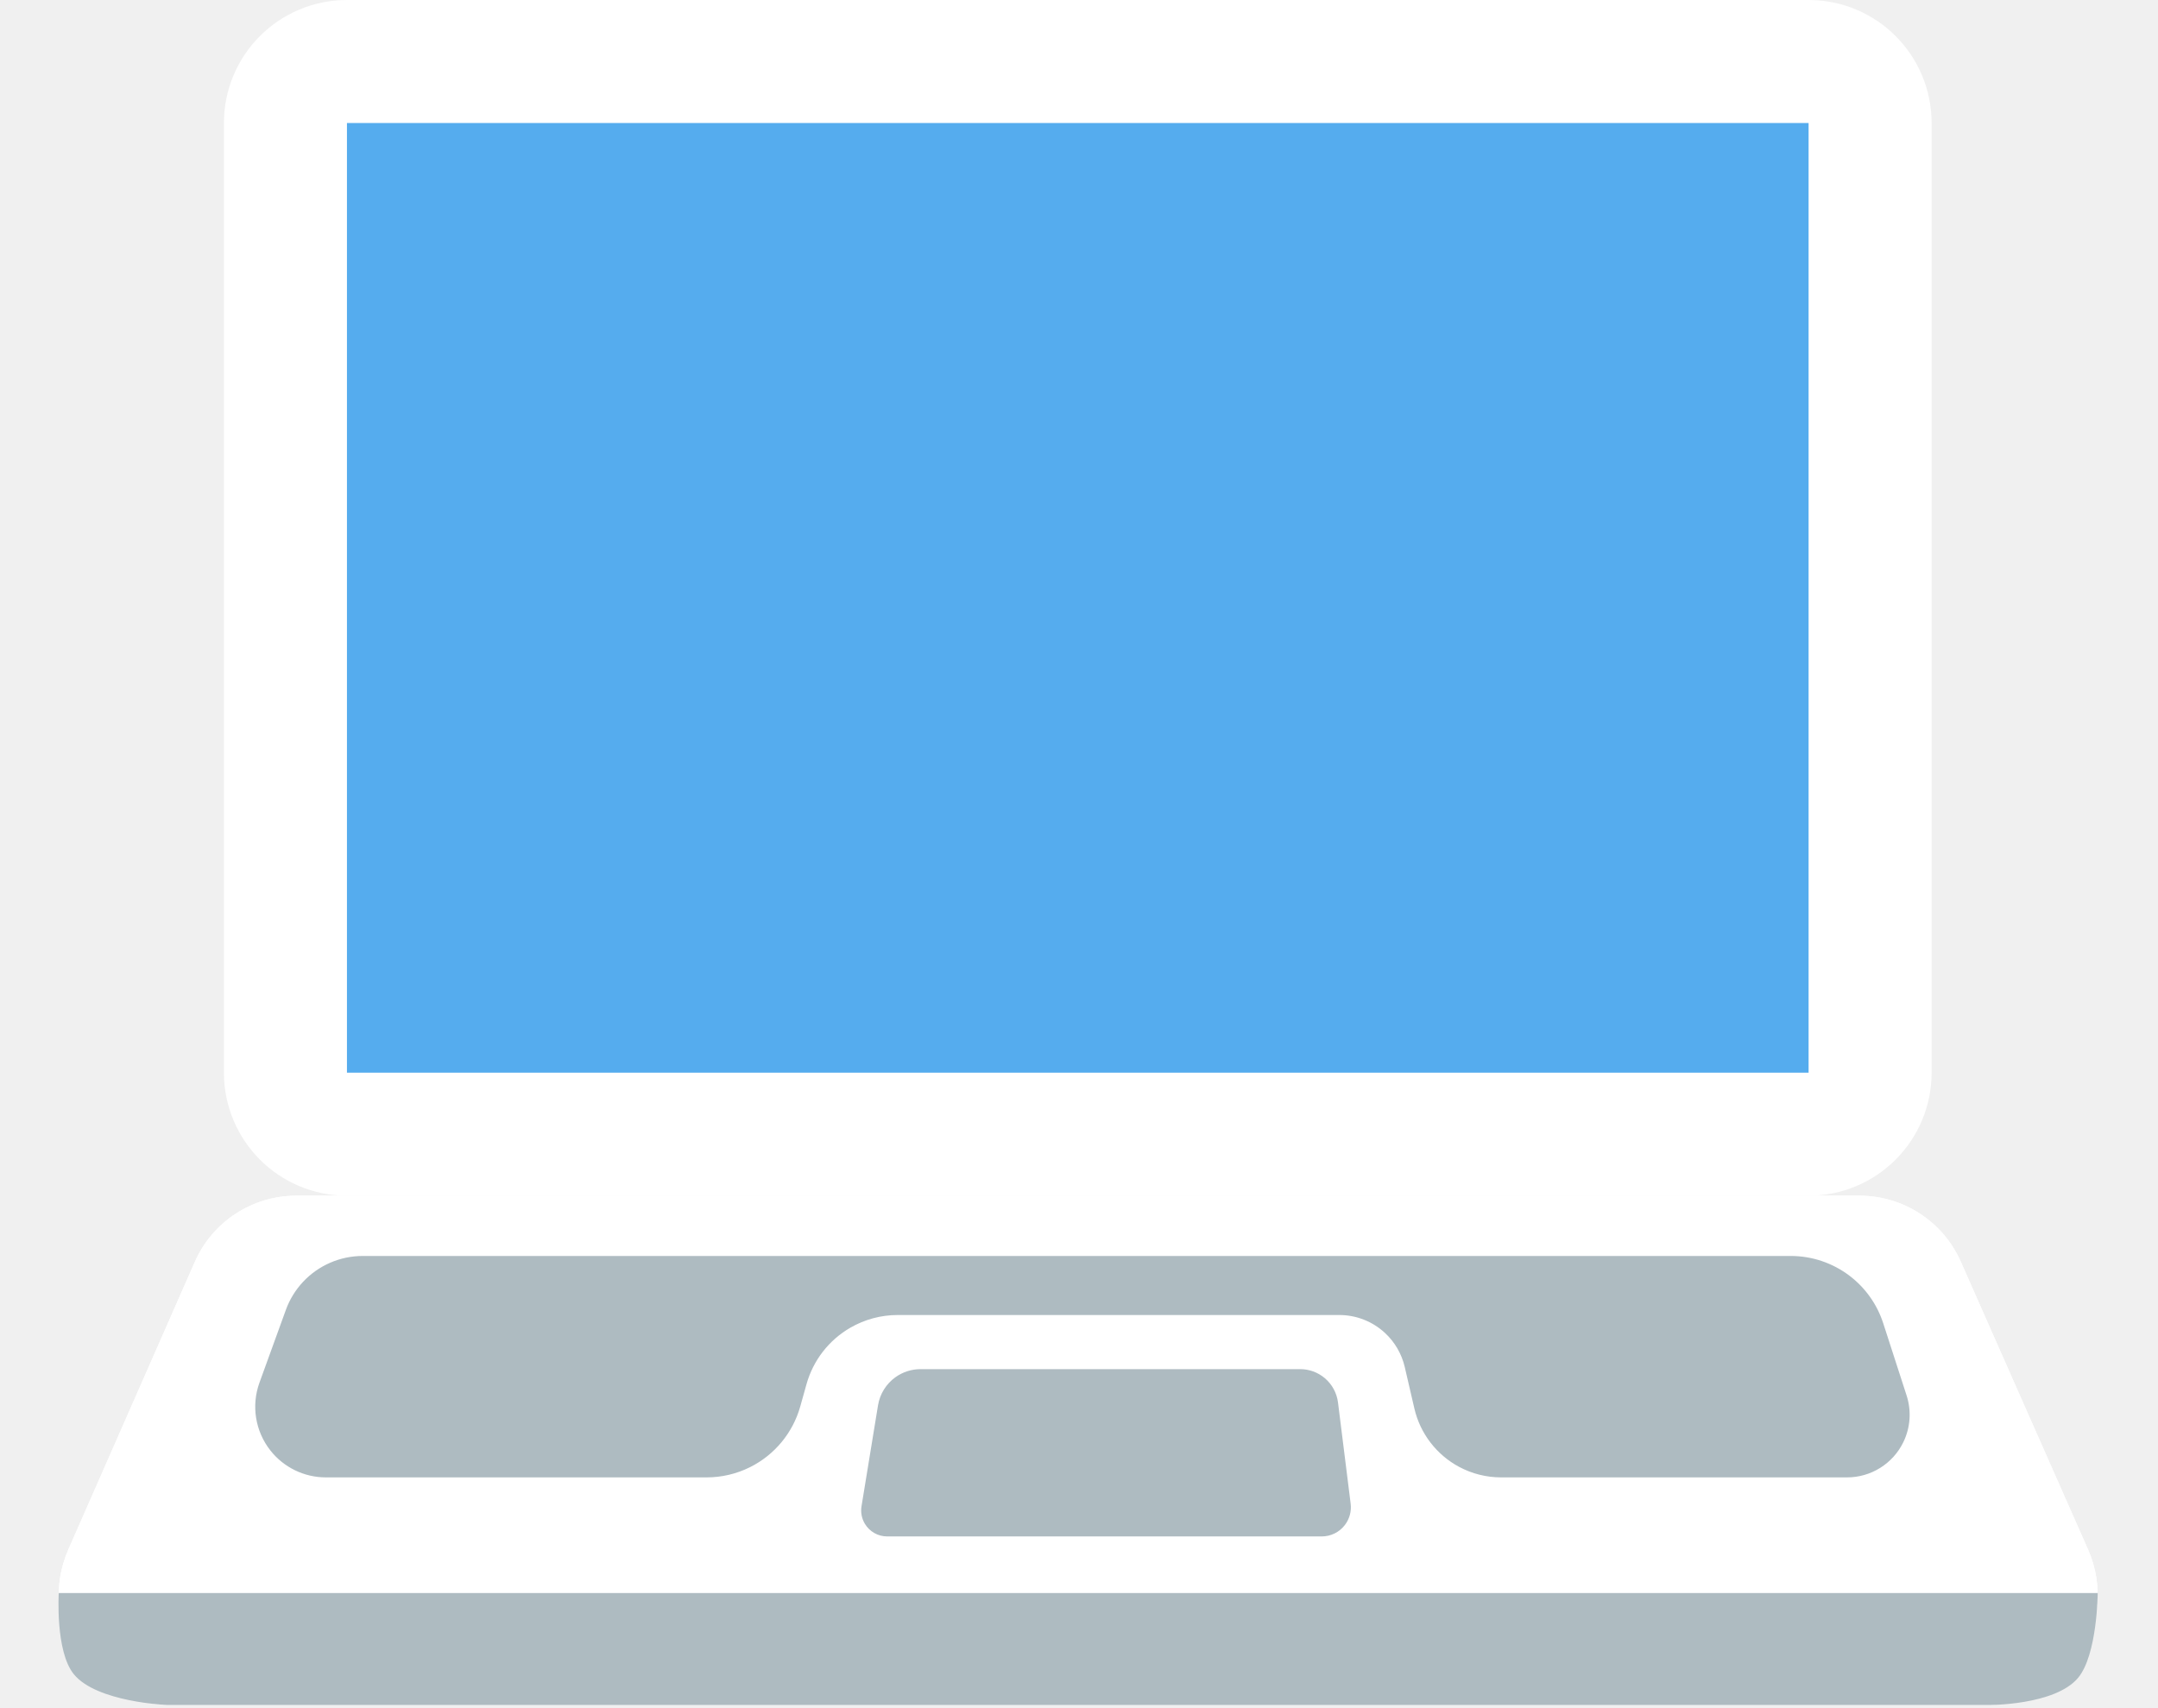
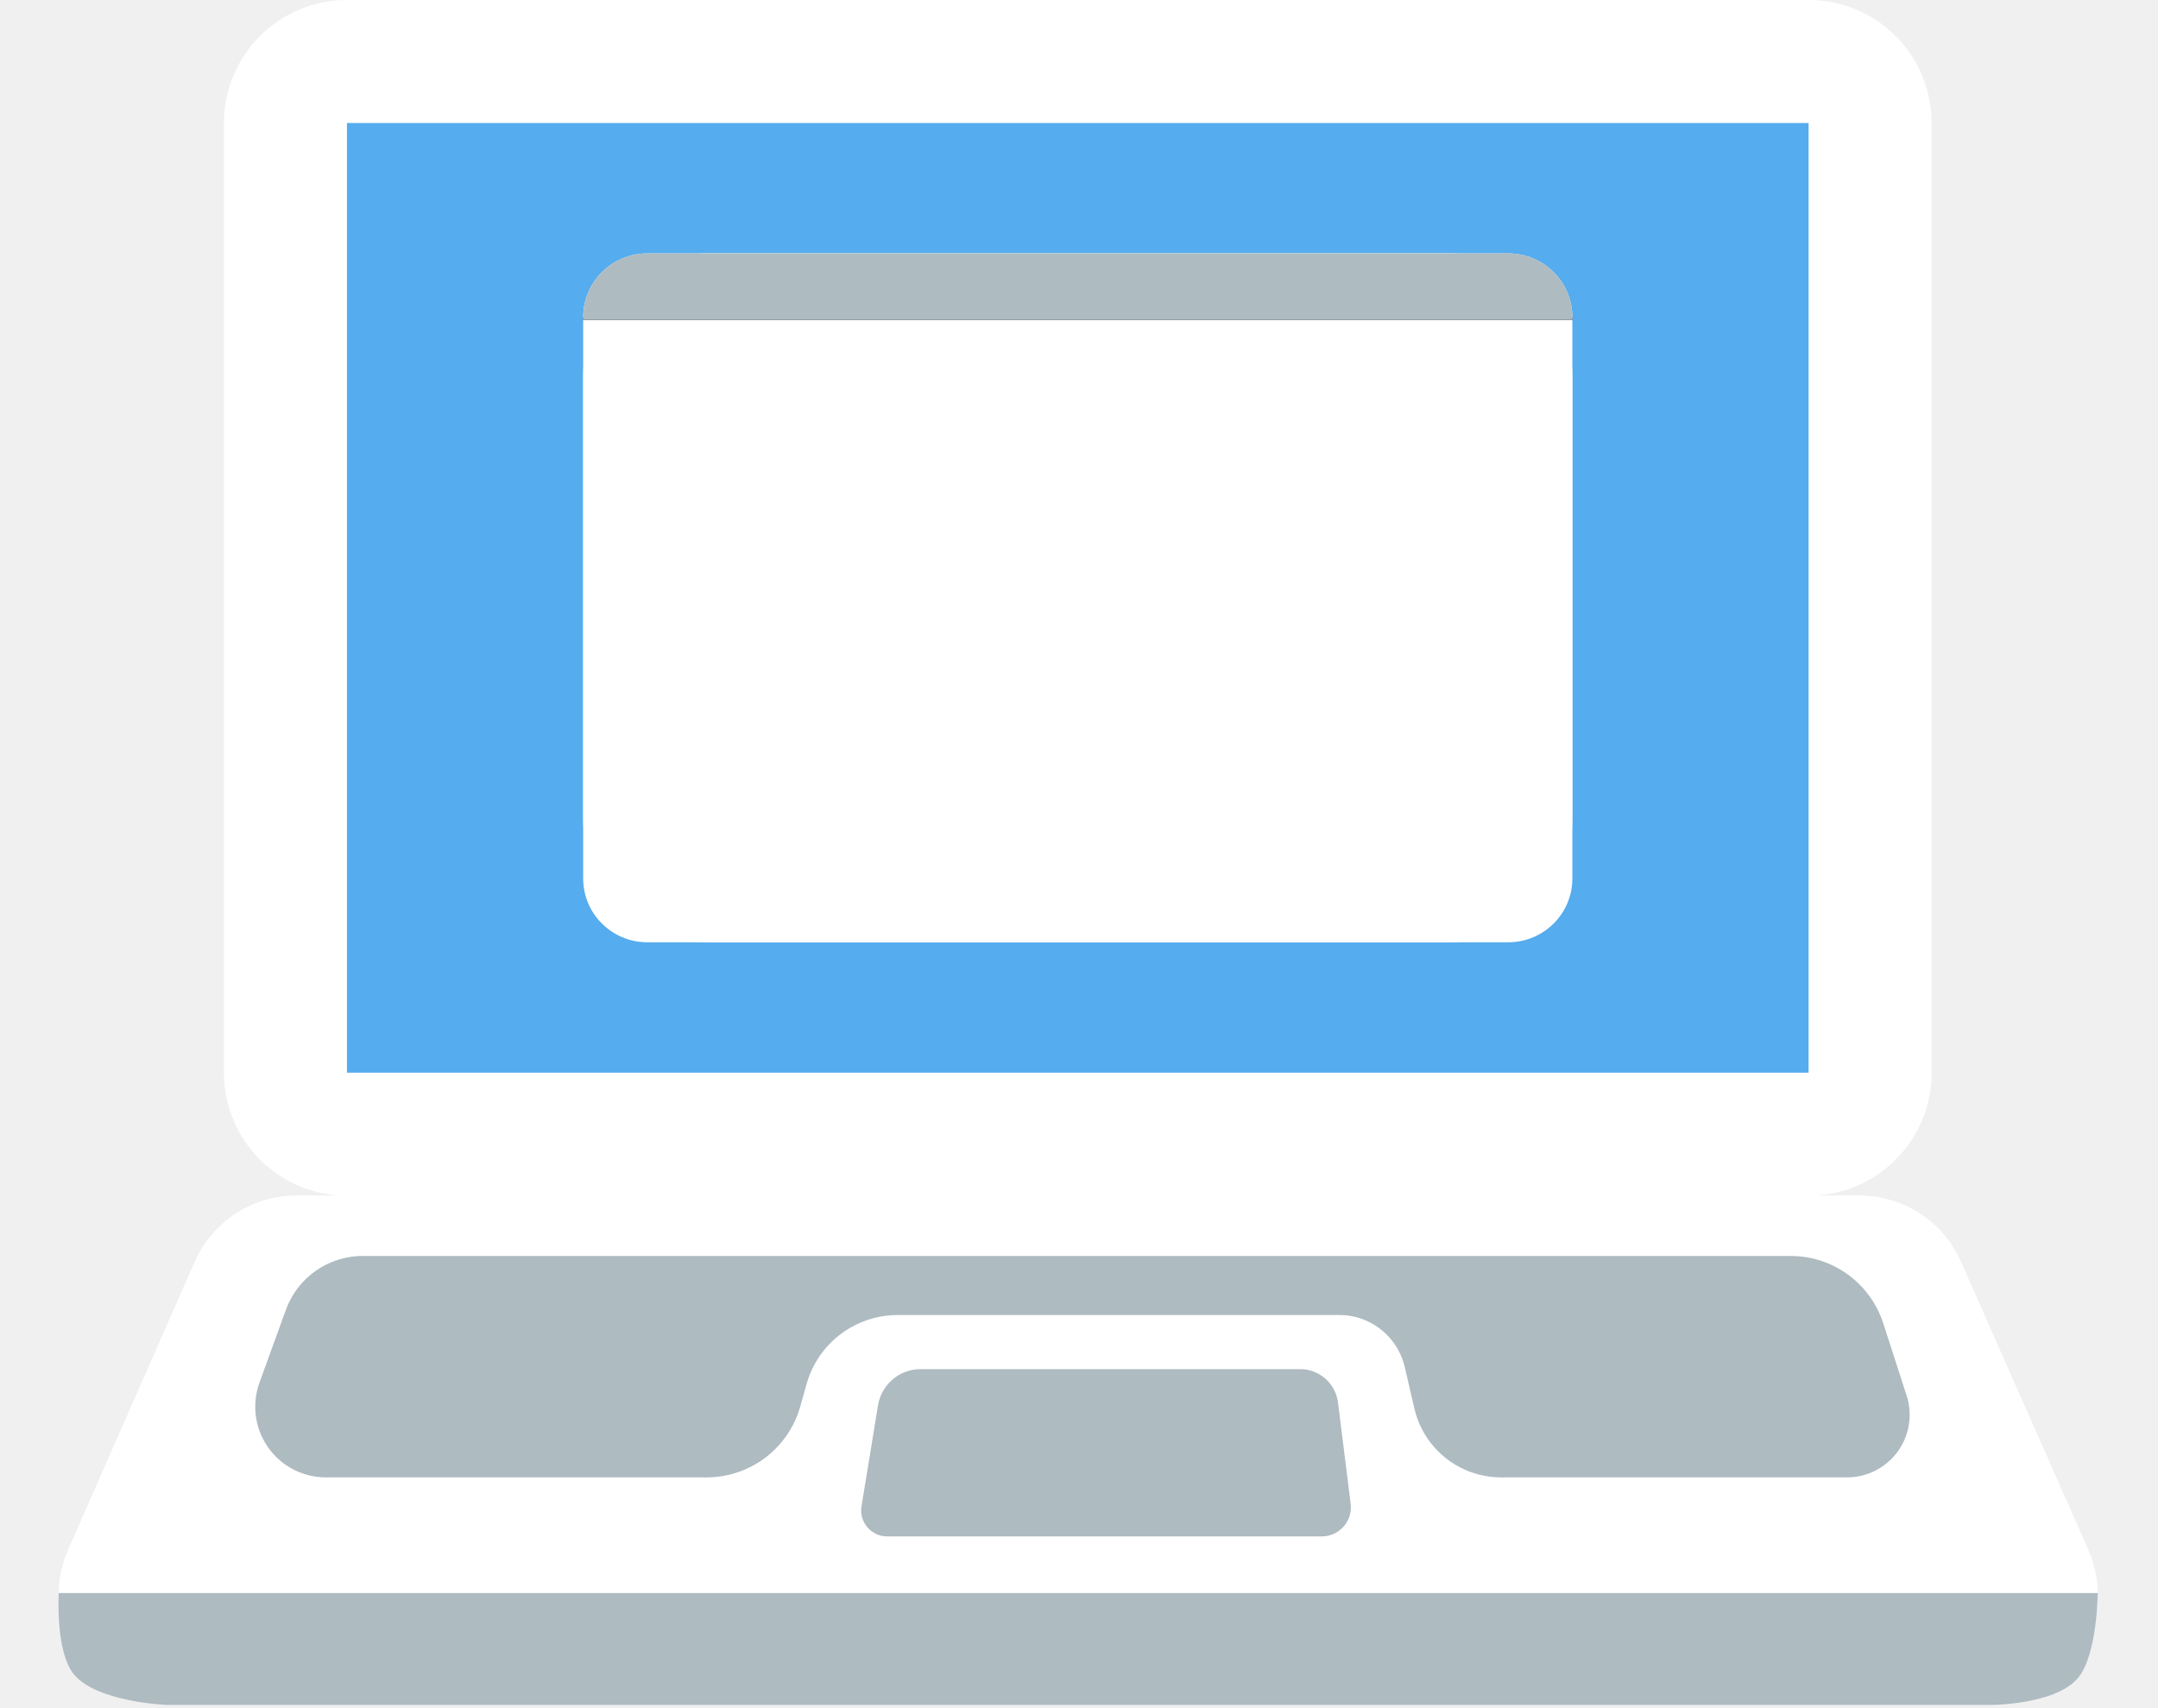
<svg xmlns="http://www.w3.org/2000/svg" width="877" height="694" viewBox="0 0 877 694" fill="none">
  <path d="M79.179 512.89C86.362 496.55 102.524 486 120.374 486H755.691C773.507 486 789.646 496.511 796.849 512.807L848.567 629.807C861.717 659.556 839.934 693 807.408 693H68.939C36.453 693 14.67 659.629 27.744 629.89L79.179 512.89Z" fill="white" />
  <path d="M79.179 512.89C86.362 496.55 102.524 486 120.374 486H755.691C773.507 486 789.646 496.511 796.849 512.807L848.567 629.807C861.717 659.556 839.934 693 807.408 693H68.939C36.453 693 14.67 659.629 27.744 629.89L79.179 512.89Z" fill="white" />
  <path d="M116.179 532.399L105.445 561.99C102.059 571.324 103.735 581.744 109.877 589.546C115.322 596.463 123.638 600.5 132.441 600.5H287.169C293.305 600.5 299.357 599.071 304.846 596.327C314.815 591.342 322.217 582.38 325.227 571.648L327.768 562.587C330.481 552.914 336.869 544.687 345.567 539.661C351.419 536.28 358.058 534.5 364.817 534.5H544.269C551.167 534.5 557.809 537.108 562.863 541.802C566.863 545.515 569.658 550.341 570.89 555.658L574.787 572.474C577.146 582.657 583.792 591.323 593.015 596.242C598.258 599.037 604.108 600.5 610.049 600.5H750.62C760.339 600.5 769.208 594.966 773.48 586.237C776.379 580.312 776.865 573.492 774.835 567.216L765.331 537.843C762.838 530.134 758.034 523.379 751.571 518.493C744.712 513.306 736.347 510.5 727.747 510.5H147.418C138.22 510.5 129.434 514.312 123.15 521.029C120.082 524.309 117.71 528.177 116.179 532.399Z" fill="#AEBBC1" />
  <path d="M350.116 612.231L356.824 571.194C357.577 566.589 360.135 562.475 363.931 559.763C366.903 557.641 370.463 556.5 374.114 556.5H528.394C532.016 556.5 535.524 557.77 538.306 560.089C541.322 562.602 543.271 566.167 543.758 570.063L548.899 611.189C549.284 614.272 548.442 617.383 546.555 619.851C544.314 622.781 540.836 624.5 537.148 624.5H360.542C356.799 624.5 353.335 622.519 351.436 619.292C350.185 617.165 349.718 614.667 350.116 612.231Z" fill="#AEBBC1" />
  <path d="M808 693.019L68 693.019C68 693.019 39.335 691.936 30 680.5C22.413 671.205 23.879 647.5 23.879 647.5L852.5 647.5C852.5 647.5 852.365 672.632 844.5 682C835.062 693.242 808 693.019 808 693.019Z" fill="#AEBBC1" />
  <path d="M116 436V50C116 36.193 127.193 25 141 25H735C748.807 25 760 36.193 760 50V436C760 449.807 748.807 461 735 461H141C127.193 461 116 449.807 116 436Z" fill="#55ACEE" stroke="white" stroke-width="50" />
+   <path d="M237 153C237 125.386 259.386 103 287 103H589C616.614 103 639 125.386 639 153V333C639 360.614 616.614 383 589 383H287C259.386 383 237 360.614 237 333V153Z" fill="white" />
+   <path d="M237 128.926C237 114.607 248.67 103 263.066 103H612.934C627.33 103 639 114.607 639 128.926V357.074C639 371.393 627.33 383 612.934 383H263.066C248.67 383 237 371.393 237 357.074V128.926Z" fill="white" />
+   <line x1="237" y1="129.5" x2="639" y2="129.5" stroke="black" />
+   <path fill-rule="evenodd" clip-rule="evenodd" d="M237 128.926C237 114.607 248.67 103 263.066 103H287H589H612.934C627.33 103 639 114.607 639 128.926L639 130H237V128.926Z" fill="#AEBBC1" />
</svg>
